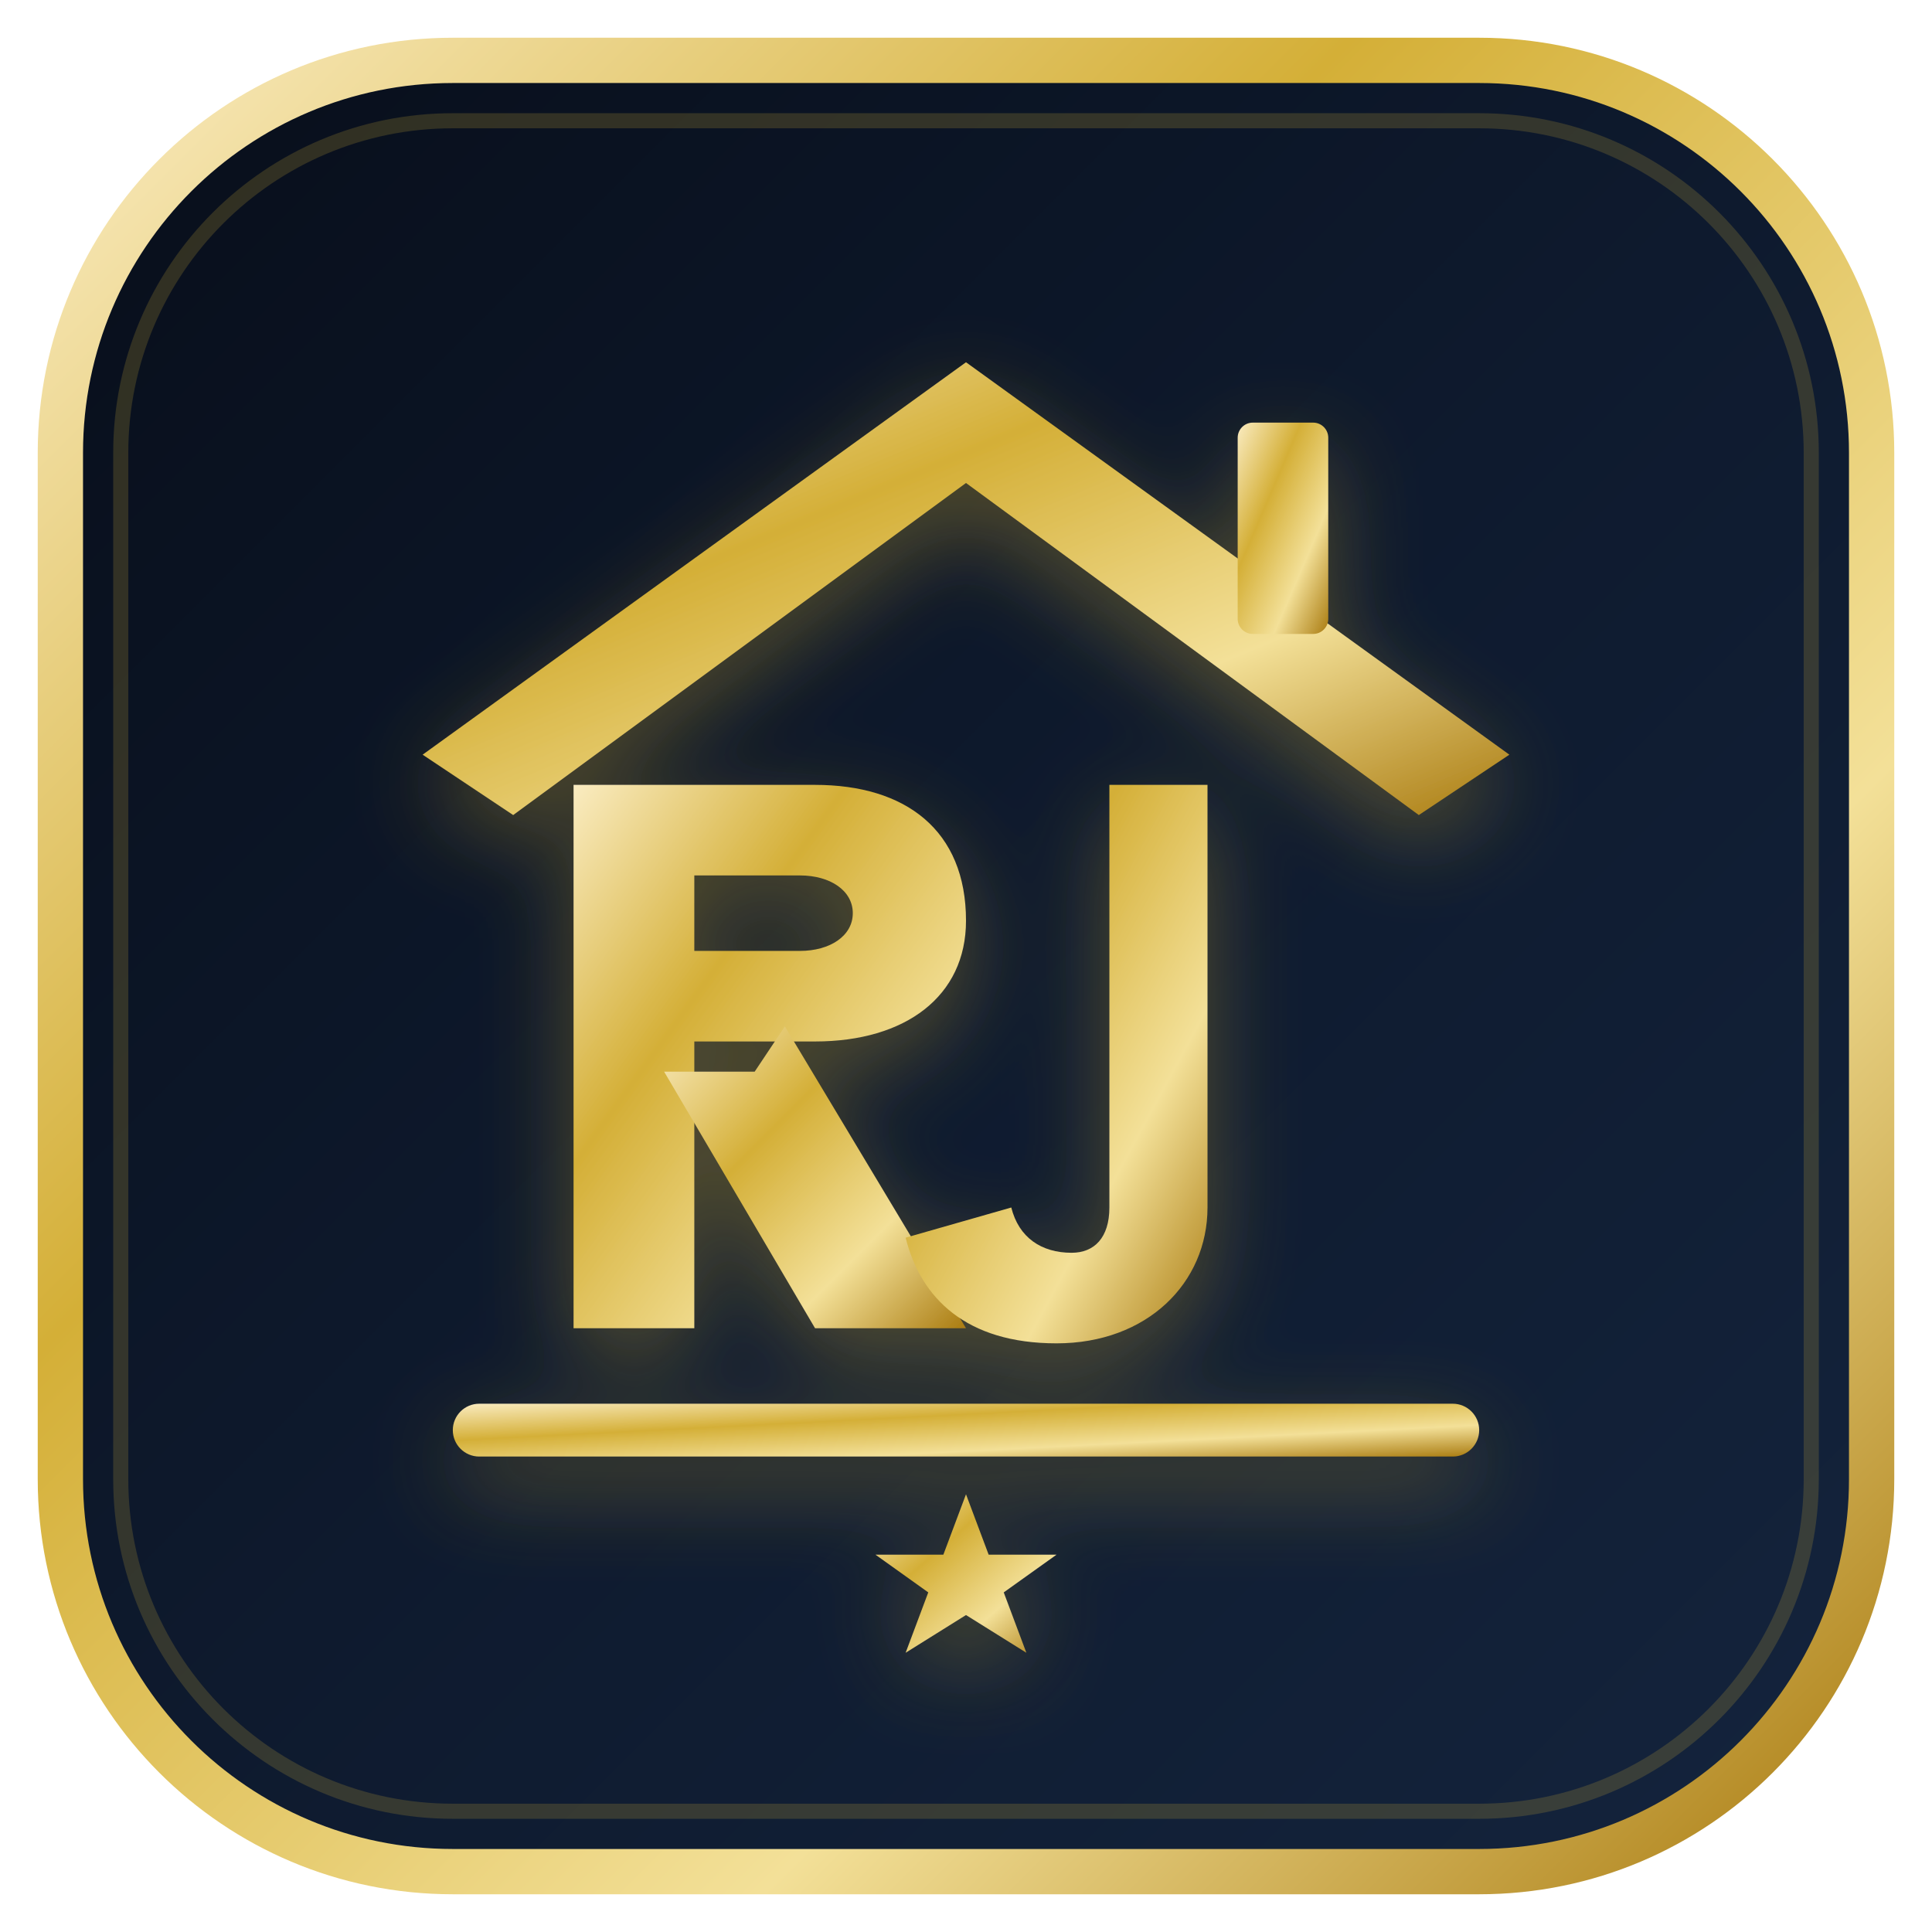
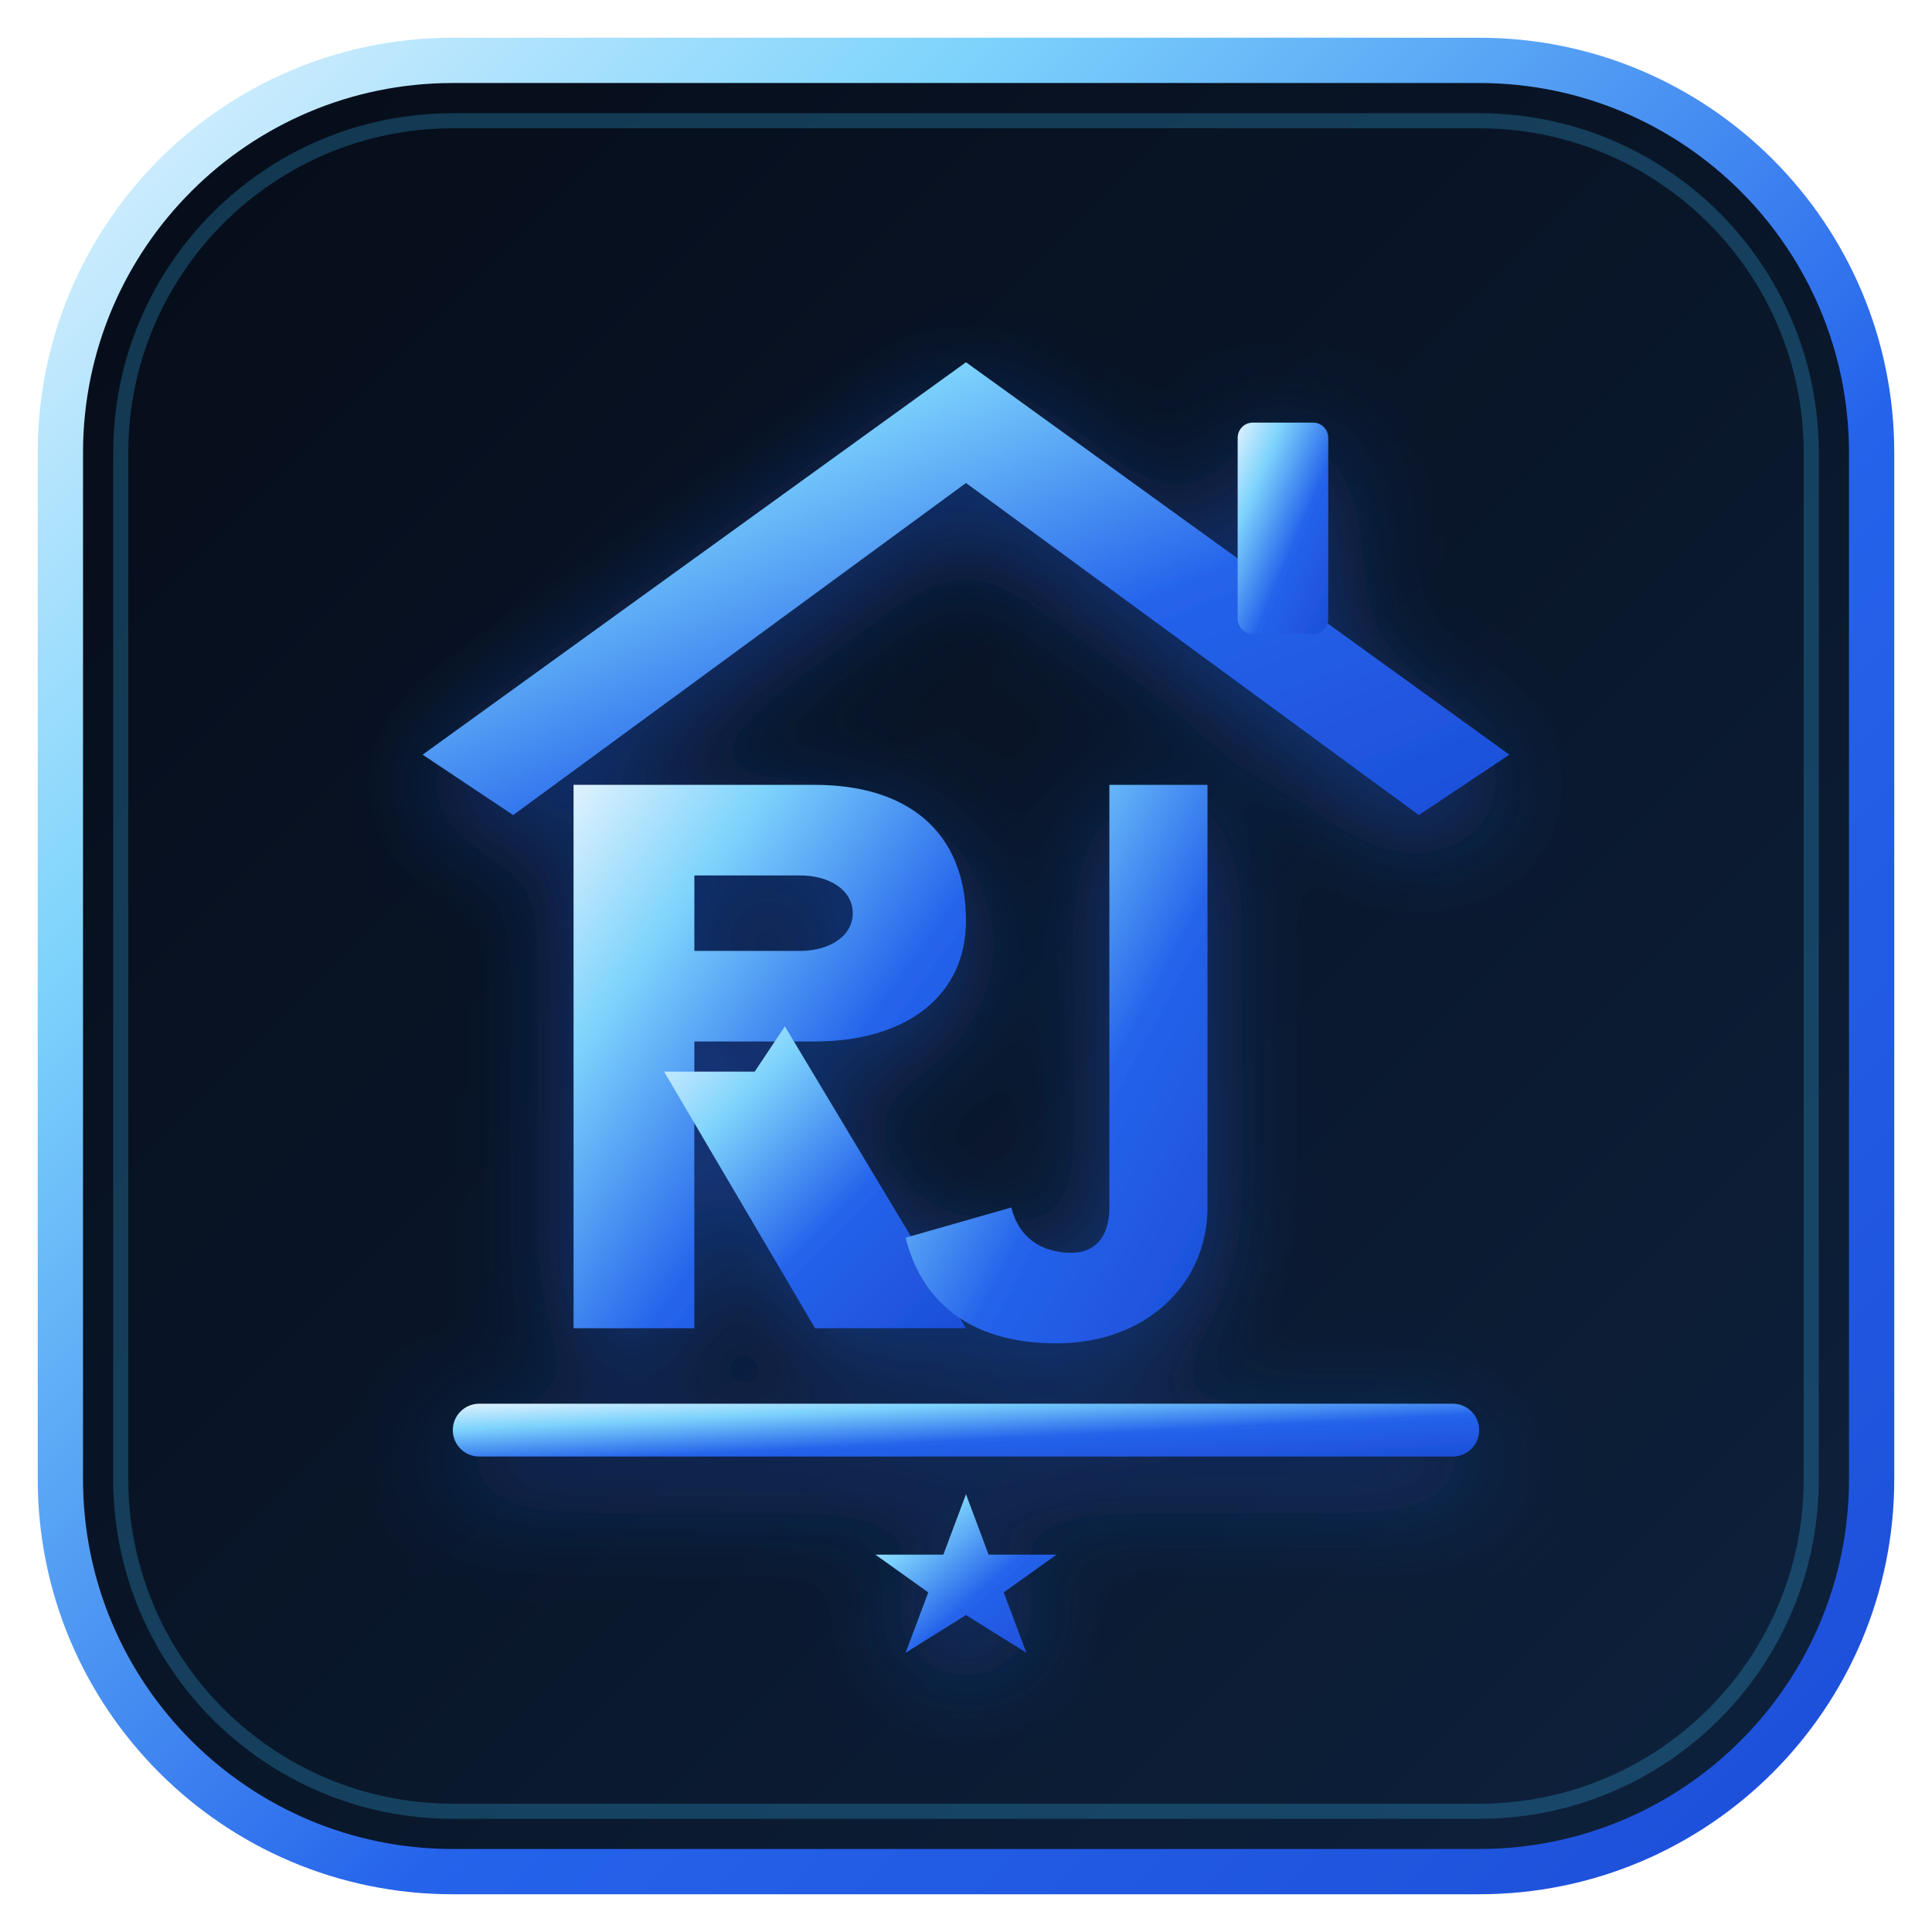
<svg xmlns="http://www.w3.org/2000/svg" viewBox="0 0 128 128" width="100%" height="100%">
  <defs>
    <linearGradient id="bgGrad" x1="0%" y1="0%" x2="100%" y2="100%">
-       <stop offset="0%" stop-color="#080e1a" />
-       <stop offset="50%" stop-color="#0e1a2e" />
-       <stop offset="100%" stop-color="#14243d" />
+       <stop offset="0%" stop-color="#060c18" />
+       <stop offset="50%" stop-color="#091629" />
+       <stop offset="100%" stop-color="#0e223e" />
    </linearGradient>
-     <linearGradient id="goldGrad" x1="0%" y1="0%" x2="100%" y2="100%">
-       <stop offset="0%" stop-color="#faecc1" />
-       <stop offset="35%" stop-color="#d4af37" />
-       <stop offset="70%" stop-color="#f3e098" />
-       <stop offset="100%" stop-color="#aa7c11" />
+     <linearGradient id="blueGrad" x1="0%" y1="0%" x2="100%" y2="100%">
+       <stop offset="0%" stop-color="#e0f2fe" />
+       <stop offset="25%" stop-color="#7dd3fc" />
+       <stop offset="60%" stop-color="#2563eb" />
+       <stop offset="100%" stop-color="#1d4ed8" />
    </linearGradient>
-     <filter id="goldGlow" x="-20%" y="-20%" width="140%" height="140%">
-       <feDropShadow dx="0" dy="2" stdDeviation="3" flood-color="#d4af37" flood-opacity="0.35" />
+     <filter id="blueGlow" x="-20%" y="-20%" width="140%" height="140%">
+       <feDropShadow dx="0" dy="2" stdDeviation="3.5" flood-color="#2563eb" flood-opacity="0.45" />
    </filter>
  </defs>
-   <rect x="4" y="4" width="120" height="120" rx="26" fill="url(#bgGrad)" stroke="url(#goldGrad)" stroke-width="3" />
-   <rect x="8" y="8" width="112" height="112" rx="22" fill="none" stroke="rgba(212, 175, 55, 0.2)" stroke-width="1" />
-   <g filter="url(#goldGlow)">
-     <path d="M64 24 L28 50 L34 54 L64 32 L94 54 L100 50 Z" fill="url(#goldGrad)" />
-     <rect x="82" y="28" width="6" height="14" rx="1" fill="url(#goldGrad)" />
-     <path d="M38 52 H54 C60 52 64 55 64 61 C64 66 60 69 54 69 H46 V88 H38 V52 Z M46 63 H53 C55 63 56.5 62 56.5 60.5 C56.5 59 55 58 53 58 H46 V63 Z" fill="url(#goldGrad)" />
-     <path d="M52 68 L64 88 H54 L44 71 H50 Z" fill="url(#goldGrad)" />
-     <path d="M72 52 H80 V80 C80 85 76 89 70 89 C64 89 61 86 60 82 L67 80 C67.5 82 69 83 71 83 C72.5 83 73.5 82 73.5 80 V52 H72 Z" fill="url(#goldGrad)" />
-     <rect x="30" y="93" width="68" height="3.5" rx="1.75" fill="url(#goldGrad)" />
-     <polygon points="64,99 65.5,103 70,103 66.5,105.5 68,109.5 64,107 60,109.5 61.5,105.5 58,103 62.5,103" fill="url(#goldGrad)" />
+   <rect x="4" y="4" width="120" height="120" rx="26" fill="url(#bgGrad)" stroke="url(#blueGrad)" stroke-width="3" />
+   <rect x="8" y="8" width="112" height="112" rx="22" fill="none" stroke="rgba(56, 189, 248, 0.25)" stroke-width="1" />
+   <g filter="url(#blueGlow)">
+     <path d="M64 24 L28 50 L34 54 L64 32 L94 54 L100 50 Z" fill="url(#blueGrad)" />
+     <rect x="82" y="28" width="6" height="14" rx="1" fill="url(#blueGrad)" />
+     <path d="M38 52 H54 C60 52 64 55 64 61 C64 66 60 69 54 69 H46 V88 H38 V52 Z M46 63 H53 C55 63 56.5 62 56.5 60.5 C56.5 59 55 58 53 58 H46 V63 Z" fill="url(#blueGrad)" />
+     <path d="M52 68 L64 88 H54 L44 71 H50 Z" fill="url(#blueGrad)" />
+     <path d="M72 52 H80 V80 C80 85 76 89 70 89 C64 89 61 86 60 82 L67 80 C67.5 82 69 83 71 83 C72.5 83 73.5 82 73.5 80 V52 H72 Z" fill="url(#blueGrad)" />
+     <rect x="30" y="93" width="68" height="3.5" rx="1.75" fill="url(#blueGrad)" />
+     <polygon points="64,99 65.5,103 70,103 66.5,105.5 68,109.5 64,107 60,109.5 61.5,105.5 58,103 62.5,103" fill="url(#blueGrad)" />
  </g>
</svg>
